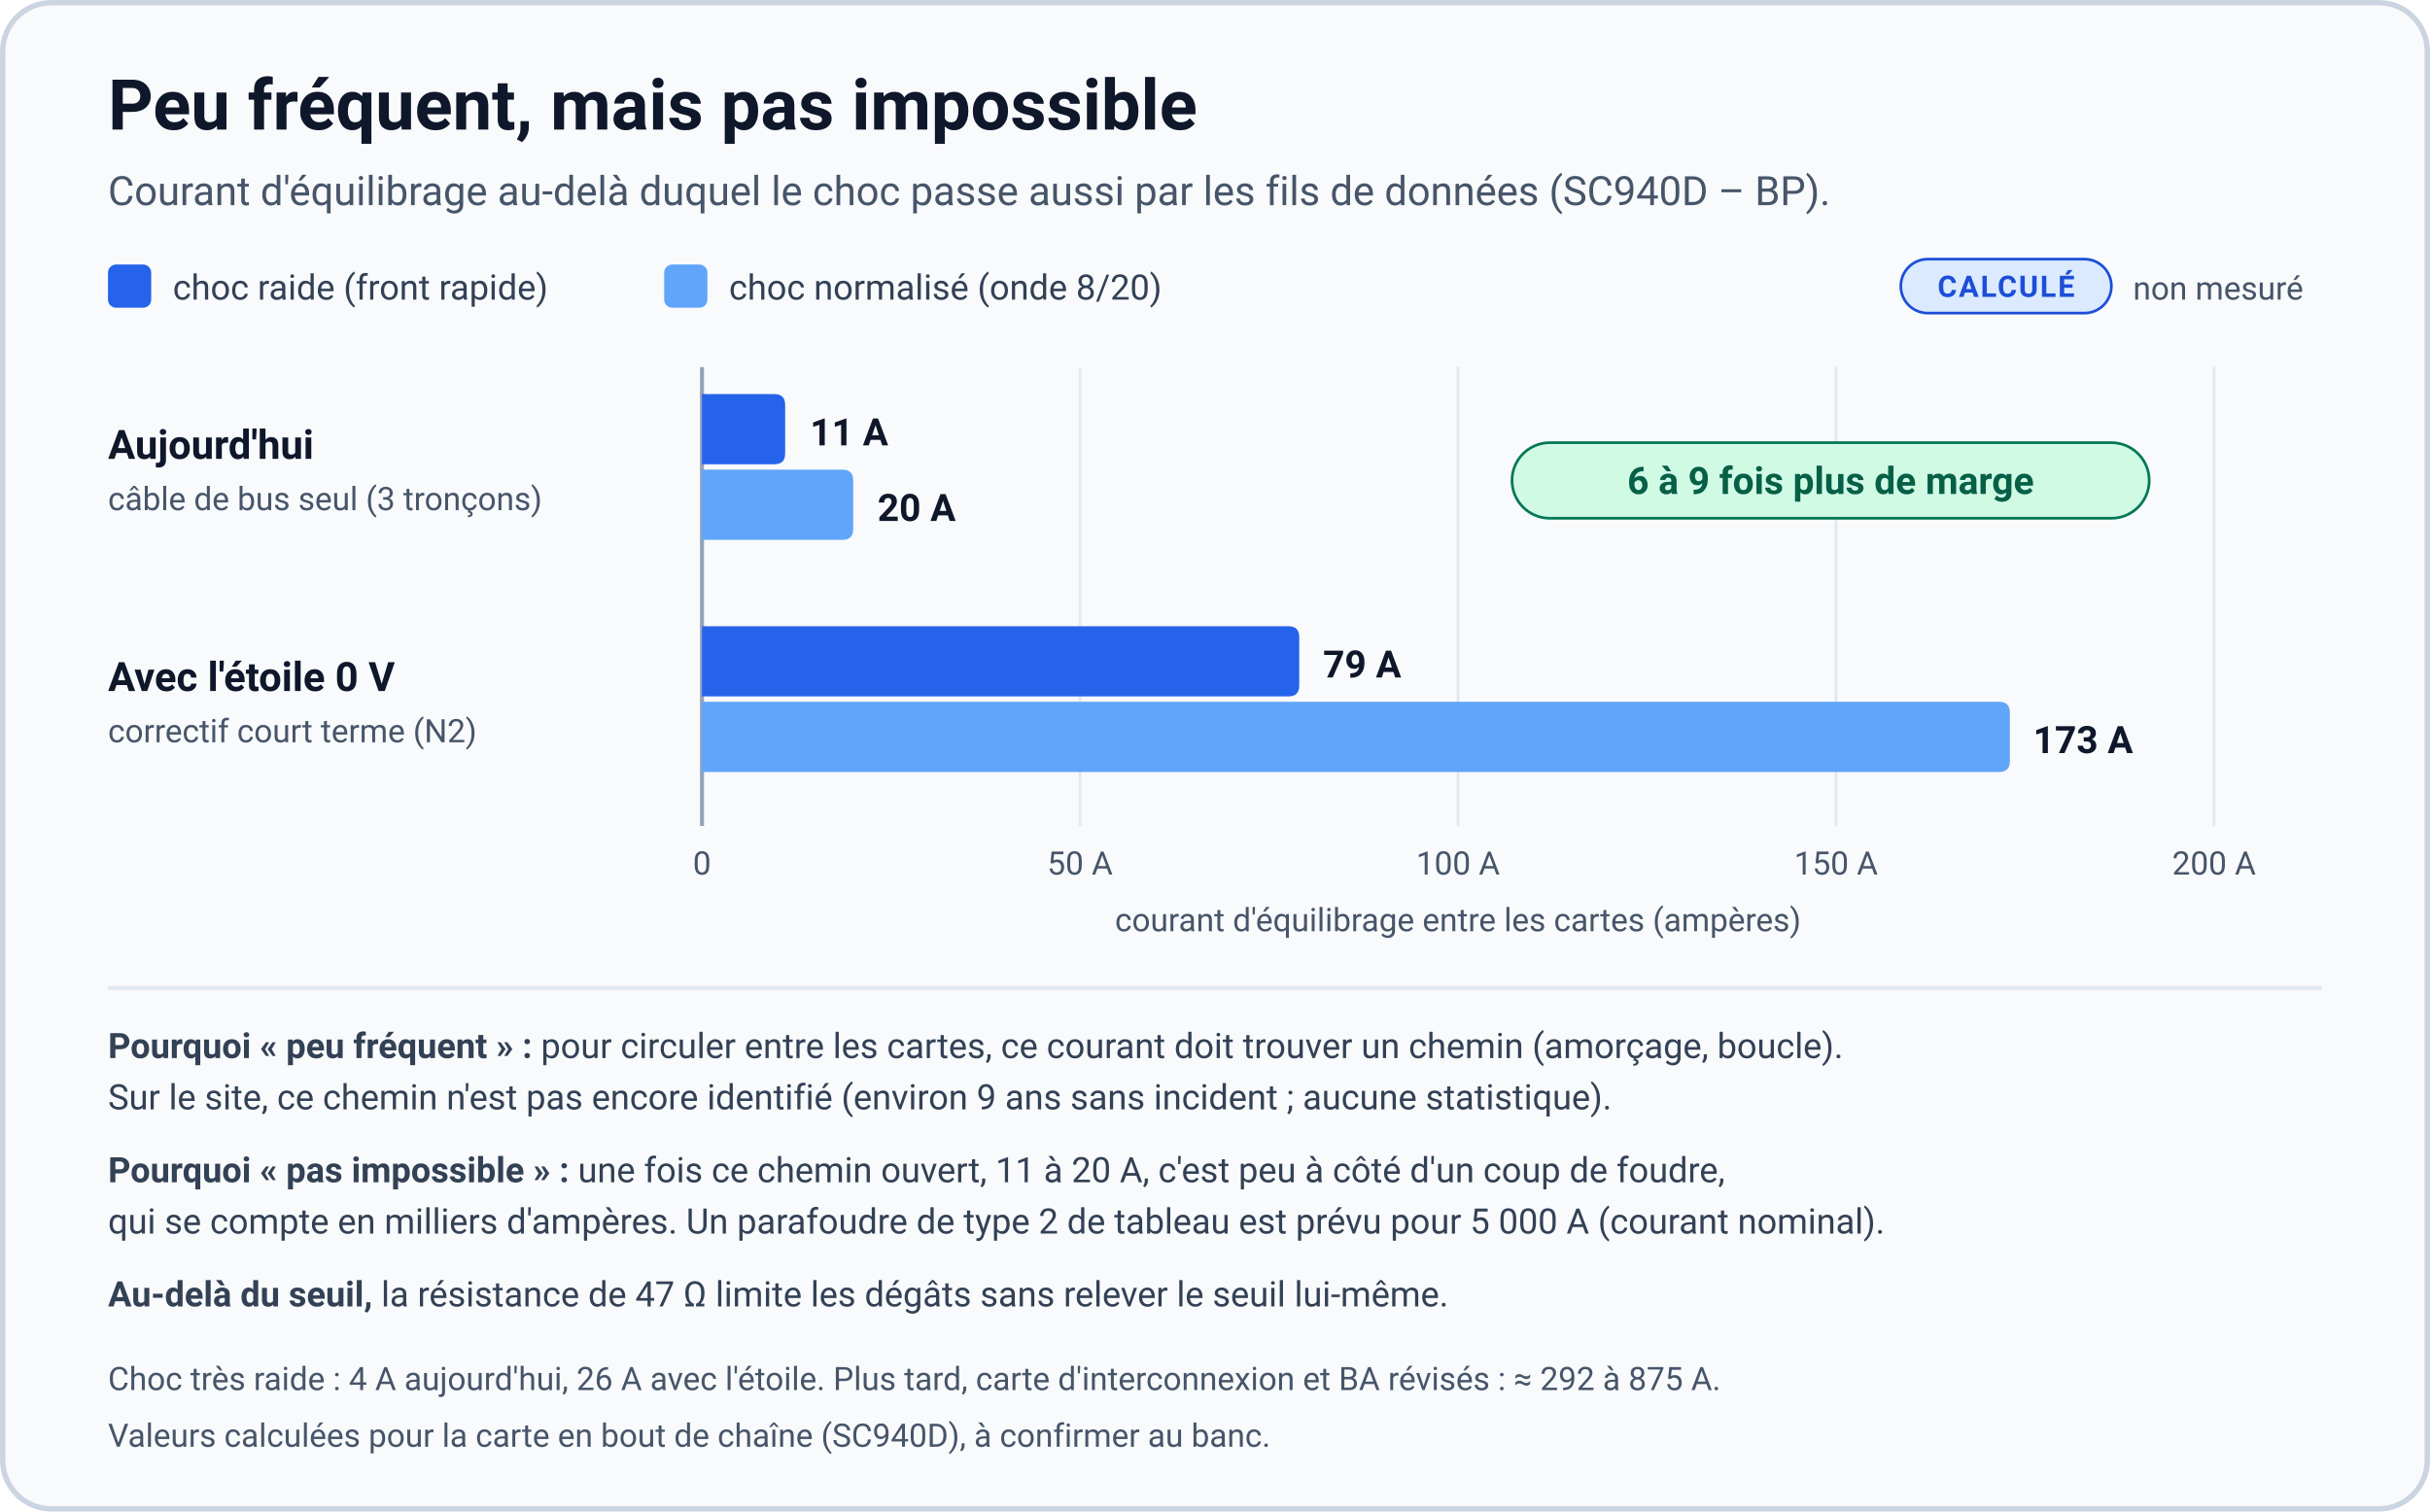
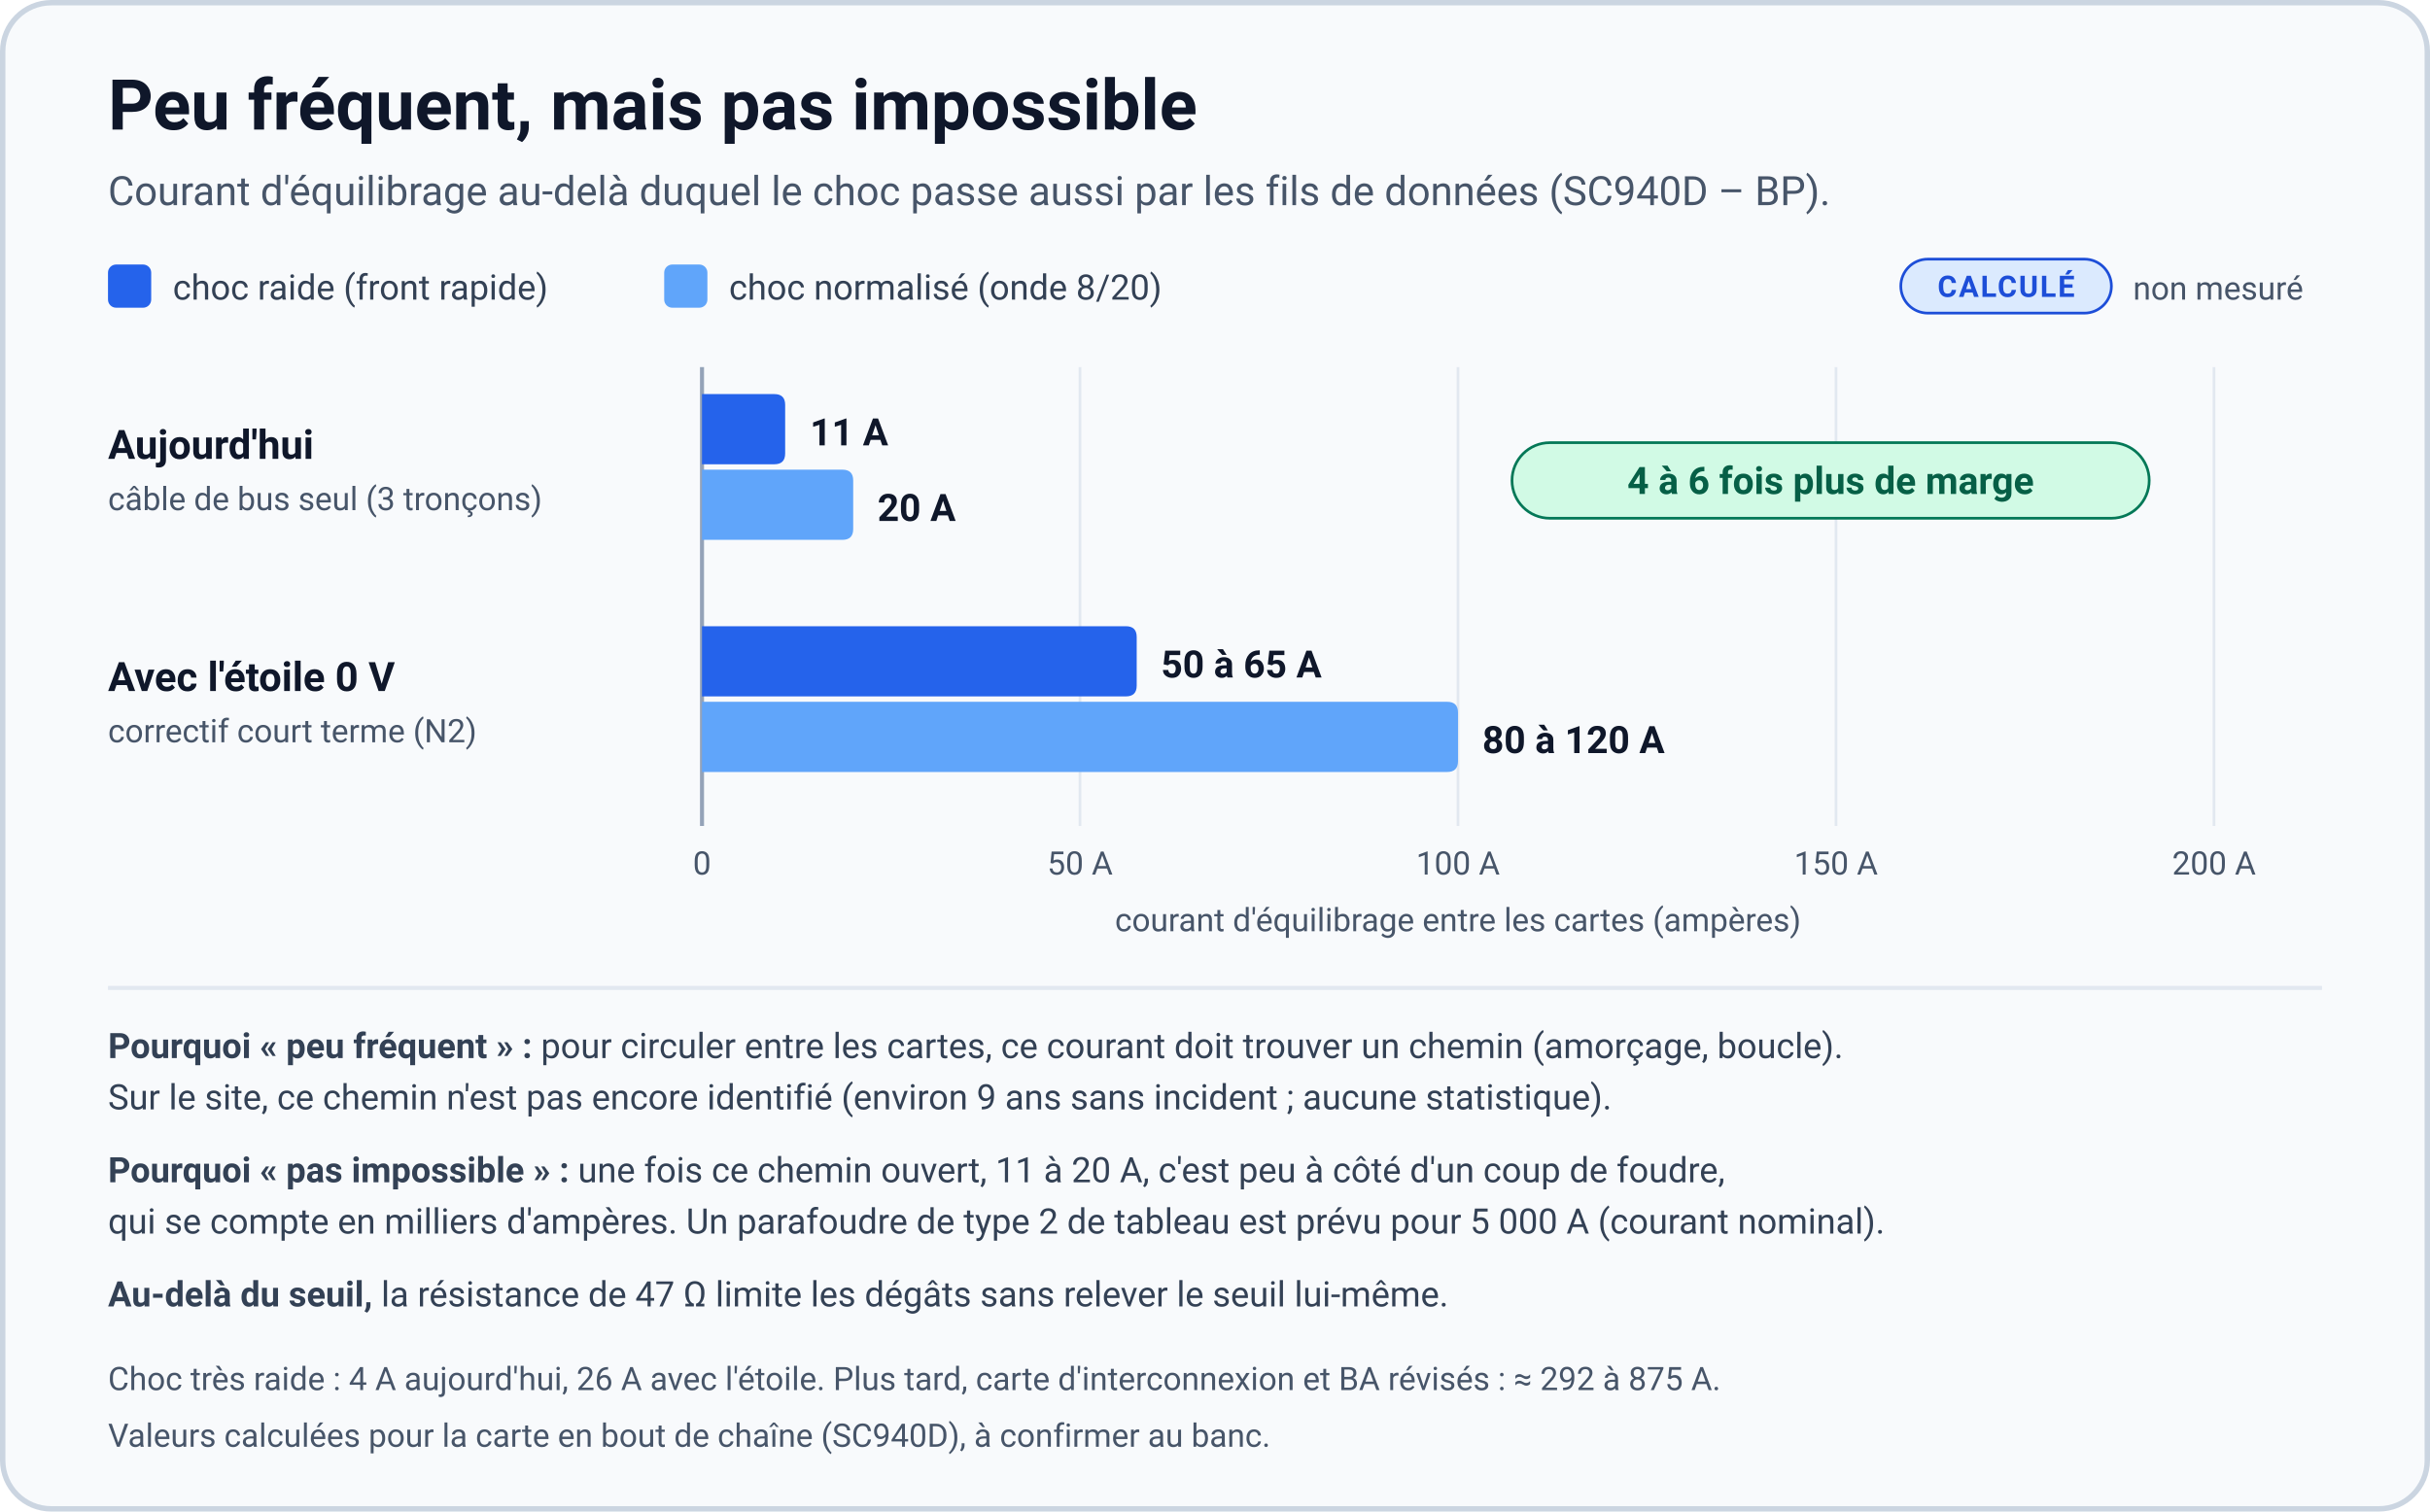
<svg xmlns="http://www.w3.org/2000/svg" viewBox="0 0 900 560" width="900" height="560" role="img" aria-labelledby="rp-title rp-desc" font-family="system-ui, -apple-system, 'Segoe UI', Roboto, 'Helvetica Neue', Arial, sans-serif">
  <style>
    .rp-h1{font-size:26px;font-weight:700;fill:#0F172A}
    .rp-sub{font-size:15px;fill:#475569}
    .rp-txt{font-size:13px;fill:#334155}
    .rp-b{font-weight:700}
    .rp-sm{font-size:12px;fill:#475569}
    .rp-grp{font-size:15px;font-weight:700;fill:#0F172A}
    .rp-val{font-size:14px;font-weight:700;fill:#0F172A}
    .rp-pill{font-size:11px;font-weight:700;letter-spacing:.06em}
  </style>
  <rect x="1" y="1" width="898" height="558" rx="18" fill="#F8FAFC" stroke="#CBD5E1" stroke-width="2" />
  <text x="40" y="48" class="rp-h1">Peu fréquent, mais pas impossible</text>
  <text x="40" y="76" class="rp-sub">Courant d'équilibrage au-delà duquel le choc passe aussi par les fils de données (SC940D – BP).</text>
  <rect x="40" y="98" width="16" height="16" rx="3" fill="#2563EB" />
  <text x="64" y="111" class="rp-txt">choc raide (front rapide)</text>
  <rect x="246" y="98" width="16" height="16" rx="3" fill="#60A5FA" />
  <text x="270" y="111" class="rp-txt">choc normalisé (onde 8/20)</text>
  <rect x="704" y="96" width="78" height="20" rx="10" fill="#DBEAFE" stroke="#1D4ED8" />
  <text x="743" y="110" text-anchor="middle" class="rp-pill" fill="#1D4ED8">CALCULÉ</text>
  <text x="790" y="111" class="rp-sm">non mesuré</text>
  <g stroke="#E2E8F0" stroke-width="1">
    <line x1="400" y1="136" x2="400" y2="306" />
    <line x1="540" y1="136" x2="540" y2="306" />
    <line x1="680" y1="136" x2="680" y2="306" />
    <line x1="820" y1="136" x2="820" y2="306" />
  </g>
  <line x1="260" y1="136" x2="260" y2="306" stroke="#94A3B8" stroke-width="1.5" />
  <g text-anchor="middle" class="rp-sm">
    <text x="260" y="324">0</text>
    <text x="400" y="324">50 A</text>
    <text x="540" y="324">100 A</text>
    <text x="680" y="324">150 A</text>
    <text x="820" y="324">200 A</text>
  </g>
  <text x="40" y="170" class="rp-grp">Aujourd'hui</text>
  <text x="40" y="189" class="rp-sm">câble de bus seul (3 tronçons)</text>
  <path d="M260,146 H286.8 Q290.8,146 290.8,150 V168 Q290.8,172 286.8,172 H260 Z" fill="#2563EB" />
  <path d="M260,174 H312 Q316,174 316,178 V196 Q316,200 312,200 H260 Z" fill="#60A5FA" />
  <text x="300" y="165" class="rp-val">11 A</text>
  <text x="325" y="193" class="rp-val">20 A</text>
  <text x="40" y="256" class="rp-grp">Avec l'étoile 0 V</text>
  <text x="40" y="275" class="rp-sm">correctif court terme (N2)</text>
-   <path d="M260,232 H477.2 Q481.2,232 481.2,236 V254 Q481.2,258 477.2,258 H260 Z" fill="#2563EB" />
-   <path d="M260,260 H740.4 Q744.4,260 744.4,264 V282 Q744.4,286 740.4,286 H260 Z" fill="#60A5FA" />
-   <text x="490" y="251" class="rp-val">79 A</text>
-   <text x="753" y="279" class="rp-val">173 A</text>
+   <path d="M260,232 H417 Q421,232 421,236 V254 Q421,258 417,258 H260 Z" fill="#2563EB" />
+   <path d="M260,260 H536 Q540,260 540,264 V282 Q540,286 536,286 H260 Z" fill="#60A5FA" />
+   <text x="430" y="251" class="rp-val">50 à 65 A</text>
+   <text x="549" y="279" class="rp-val">80 à 120 A</text>
  <rect x="560" y="164" width="236" height="28" rx="14" fill="#D1FAE5" stroke="#047857" />
-   <text x="678" y="183" text-anchor="middle" font-size="14" font-weight="700" fill="#065F46">6 à 9 fois plus de marge</text>
+   <text x="678" y="183" text-anchor="middle" font-size="14" font-weight="700" fill="#065F46">4 à 6 fois plus de marge</text>
  <text x="540" y="345" text-anchor="middle" class="rp-sm">courant d'équilibrage entre les cartes (ampères)</text>
  <line x1="40" y1="366" x2="860" y2="366" stroke="#E2E8F0" stroke-width="1.5" />
  <text x="40" y="392" class="rp-txt">
    <tspan class="rp-b">Pourquoi « peu fréquent » :</tspan> pour circuler entre les cartes, ce courant doit trouver un chemin (amorçage, boucle).</text>
  <text x="40" y="411" class="rp-txt">Sur le site, ce chemin n'est pas encore identifié (environ 9 ans sans incident ; aucune statistique).</text>
  <text x="40" y="438" class="rp-txt">
    <tspan class="rp-b">Pourquoi « pas impossible » :</tspan> une fois ce chemin ouvert, 11 à 20 A, c'est peu à côté d'un coup de foudre,</text>
  <text x="40" y="457" class="rp-txt">qui se compte en milliers d'ampères. Un parafoudre de type 2 de tableau est prévu pour 5 000 A (courant nominal).</text>
  <text x="40" y="484" class="rp-txt">
    <tspan class="rp-b">Au-delà du seuil,</tspan> la résistance de 47 Ω limite les dégâts sans relever le seuil lui-même.</text>
  <text x="40" y="515" class="rp-sm">Choc très raide : 4 A aujourd'hui, 26 A avec l'étoile. Plus tard, carte d'interconnexion et BA révisés : ≈ 292 à 875 A.</text>
  <text x="40" y="536" class="rp-sm">Valeurs calculées pour la carte en bout de chaîne (SC940D), à confirmer au banc.</text>
</svg>
